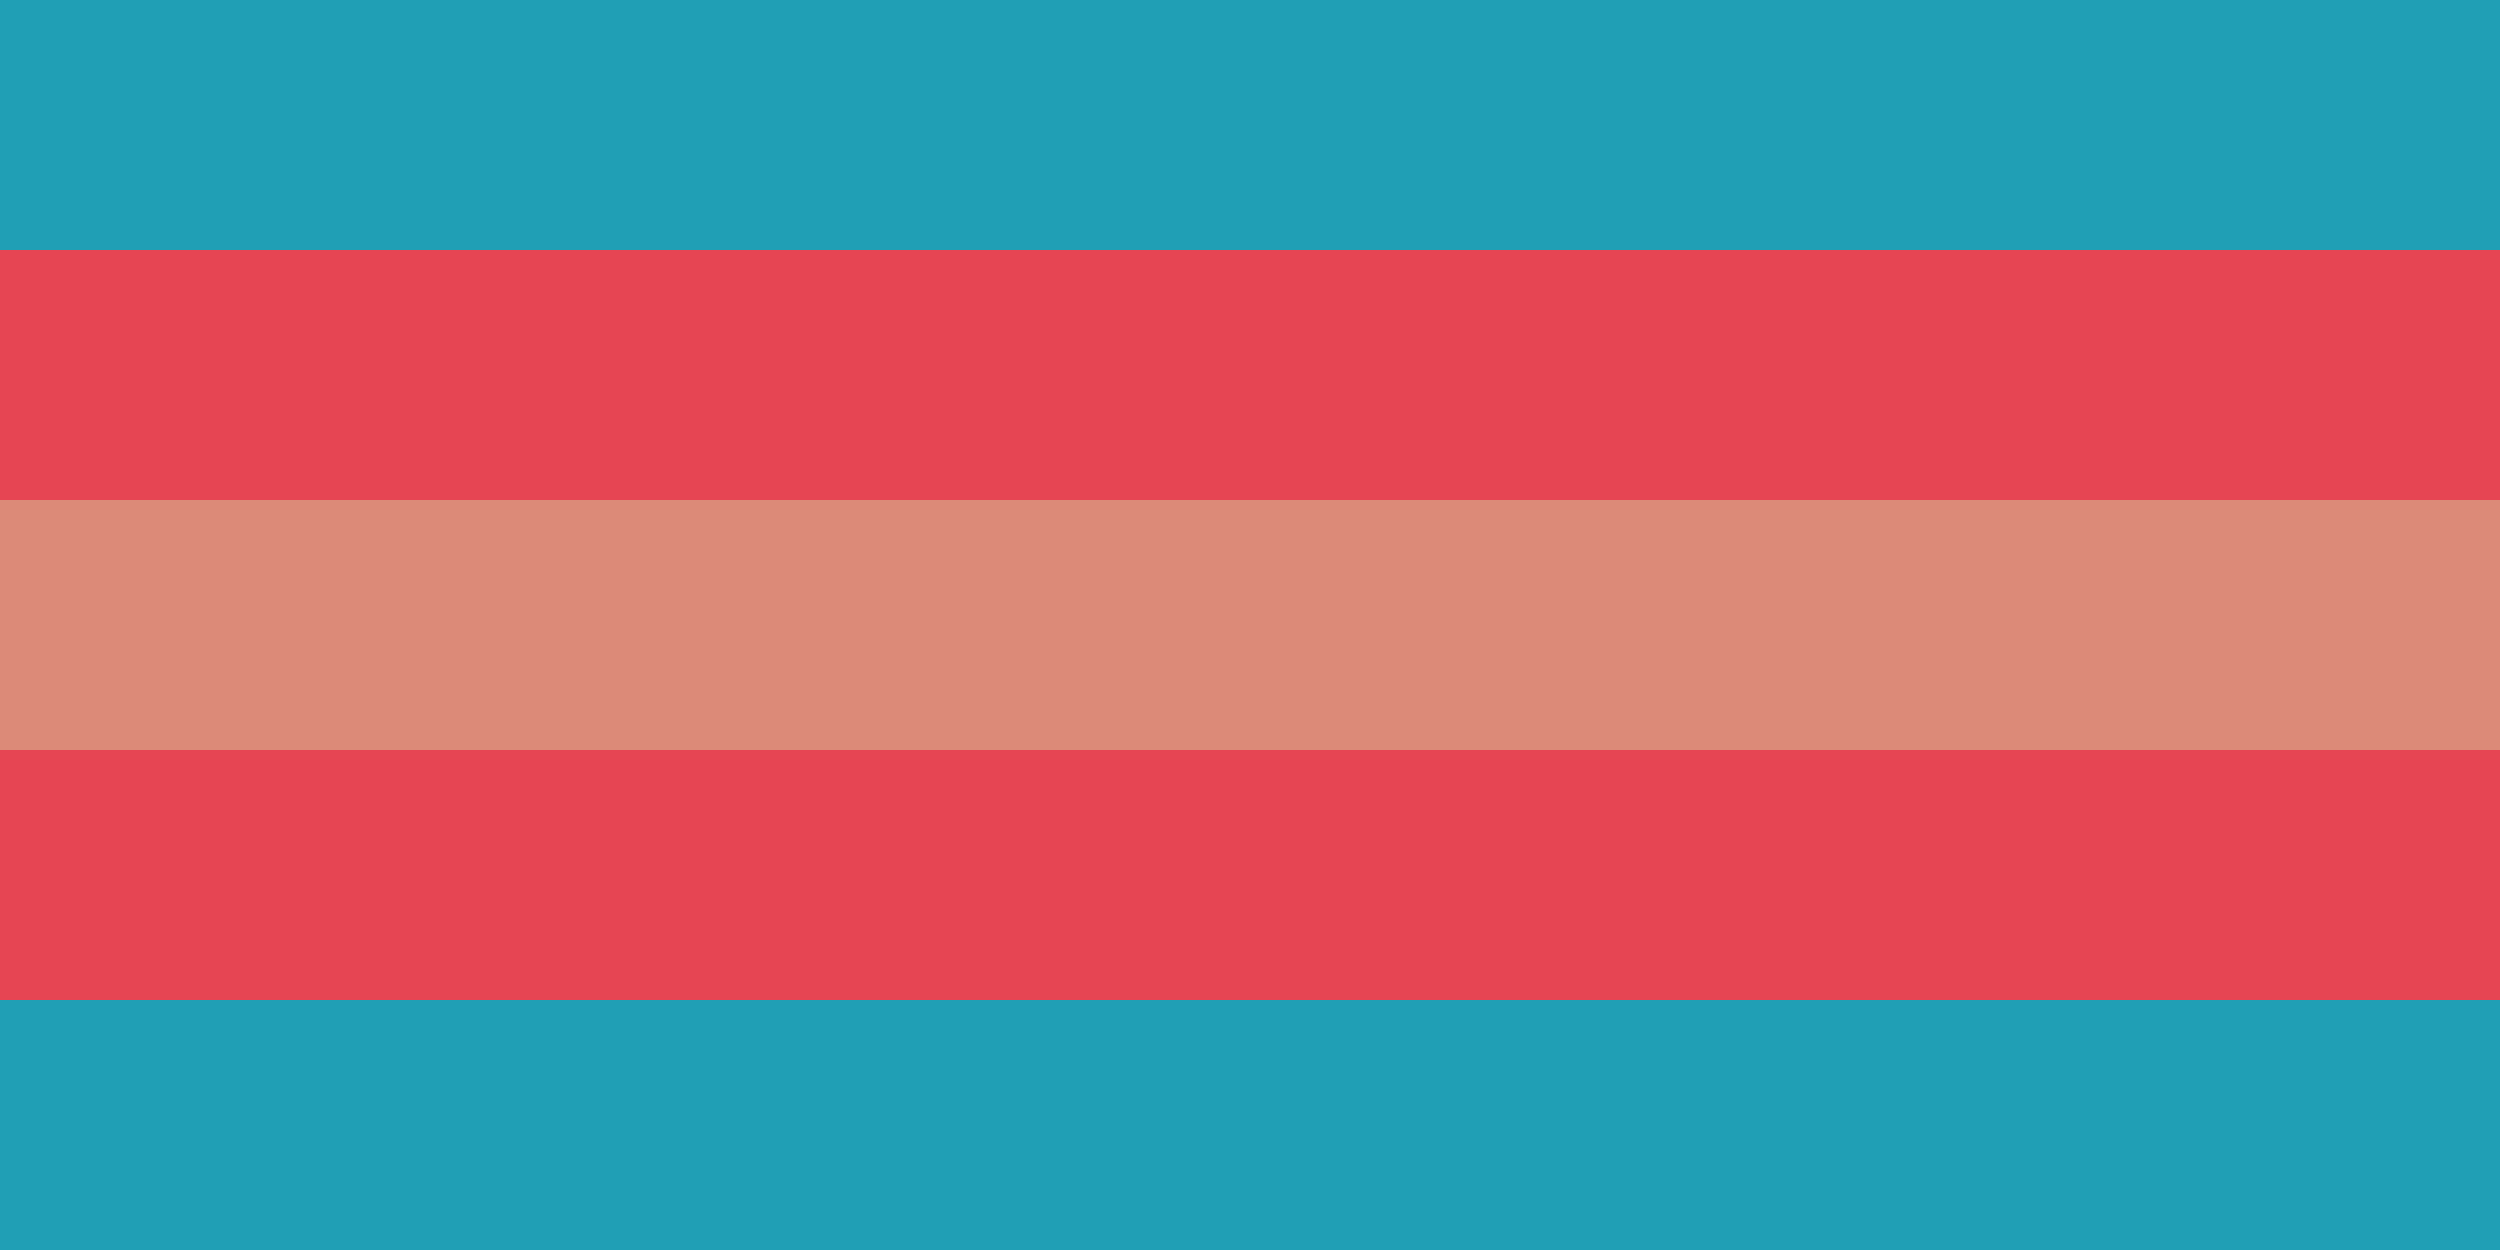
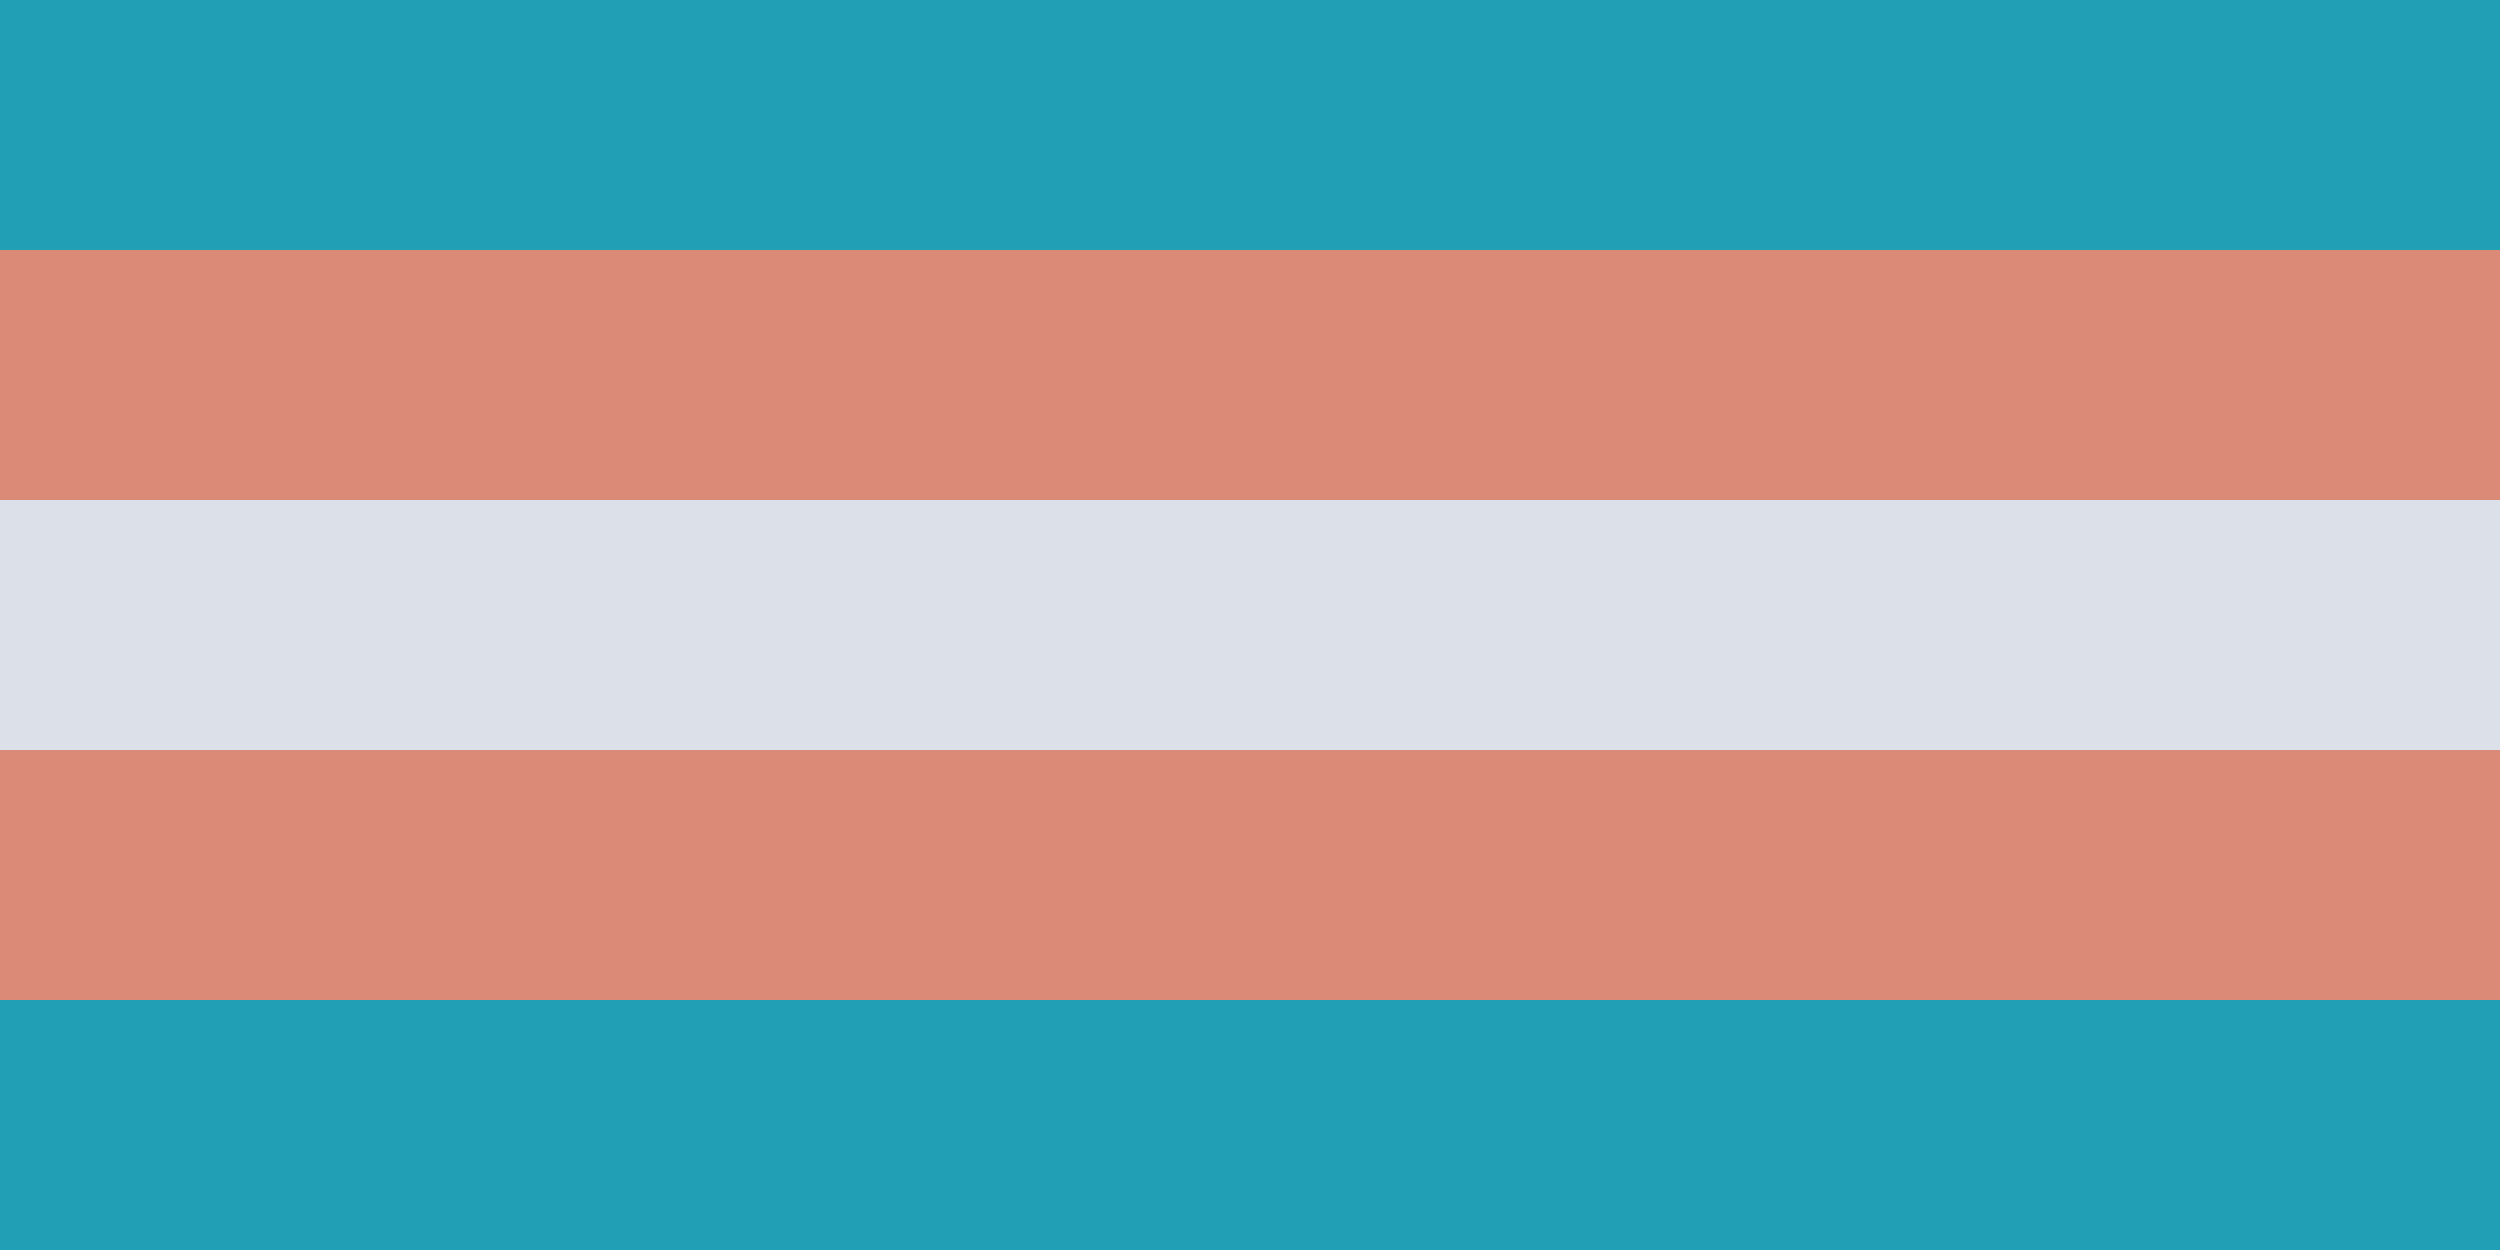
<svg xmlns="http://www.w3.org/2000/svg" version="1.1" width="1000" height="500" shape-rendering="crispEdges">
  <rect x="0" y="0" width="1000" height="100" fill="#209fb5" />
-   <rect x="0" y="100" width="1000" height="100" fill="#e64553" />
-   <rect x="0" y="200" width="1000" height="100" fill="#dc8a78" />
-   <rect x="0" y="300" width="1000" height="100" fill="#e64553" />
+   <rect x="0" y="100" width="1000" height="100" fill="#dc8a78" />
+   <rect x="0" y="200" width="1000" height="100" fill="#dce0e8" />
+   <rect x="0" y="300" width="1000" height="100" fill="#dc8a78" />
  <rect x="0" y="400" width="1000" height="100" fill="#209fb5" />
</svg>
